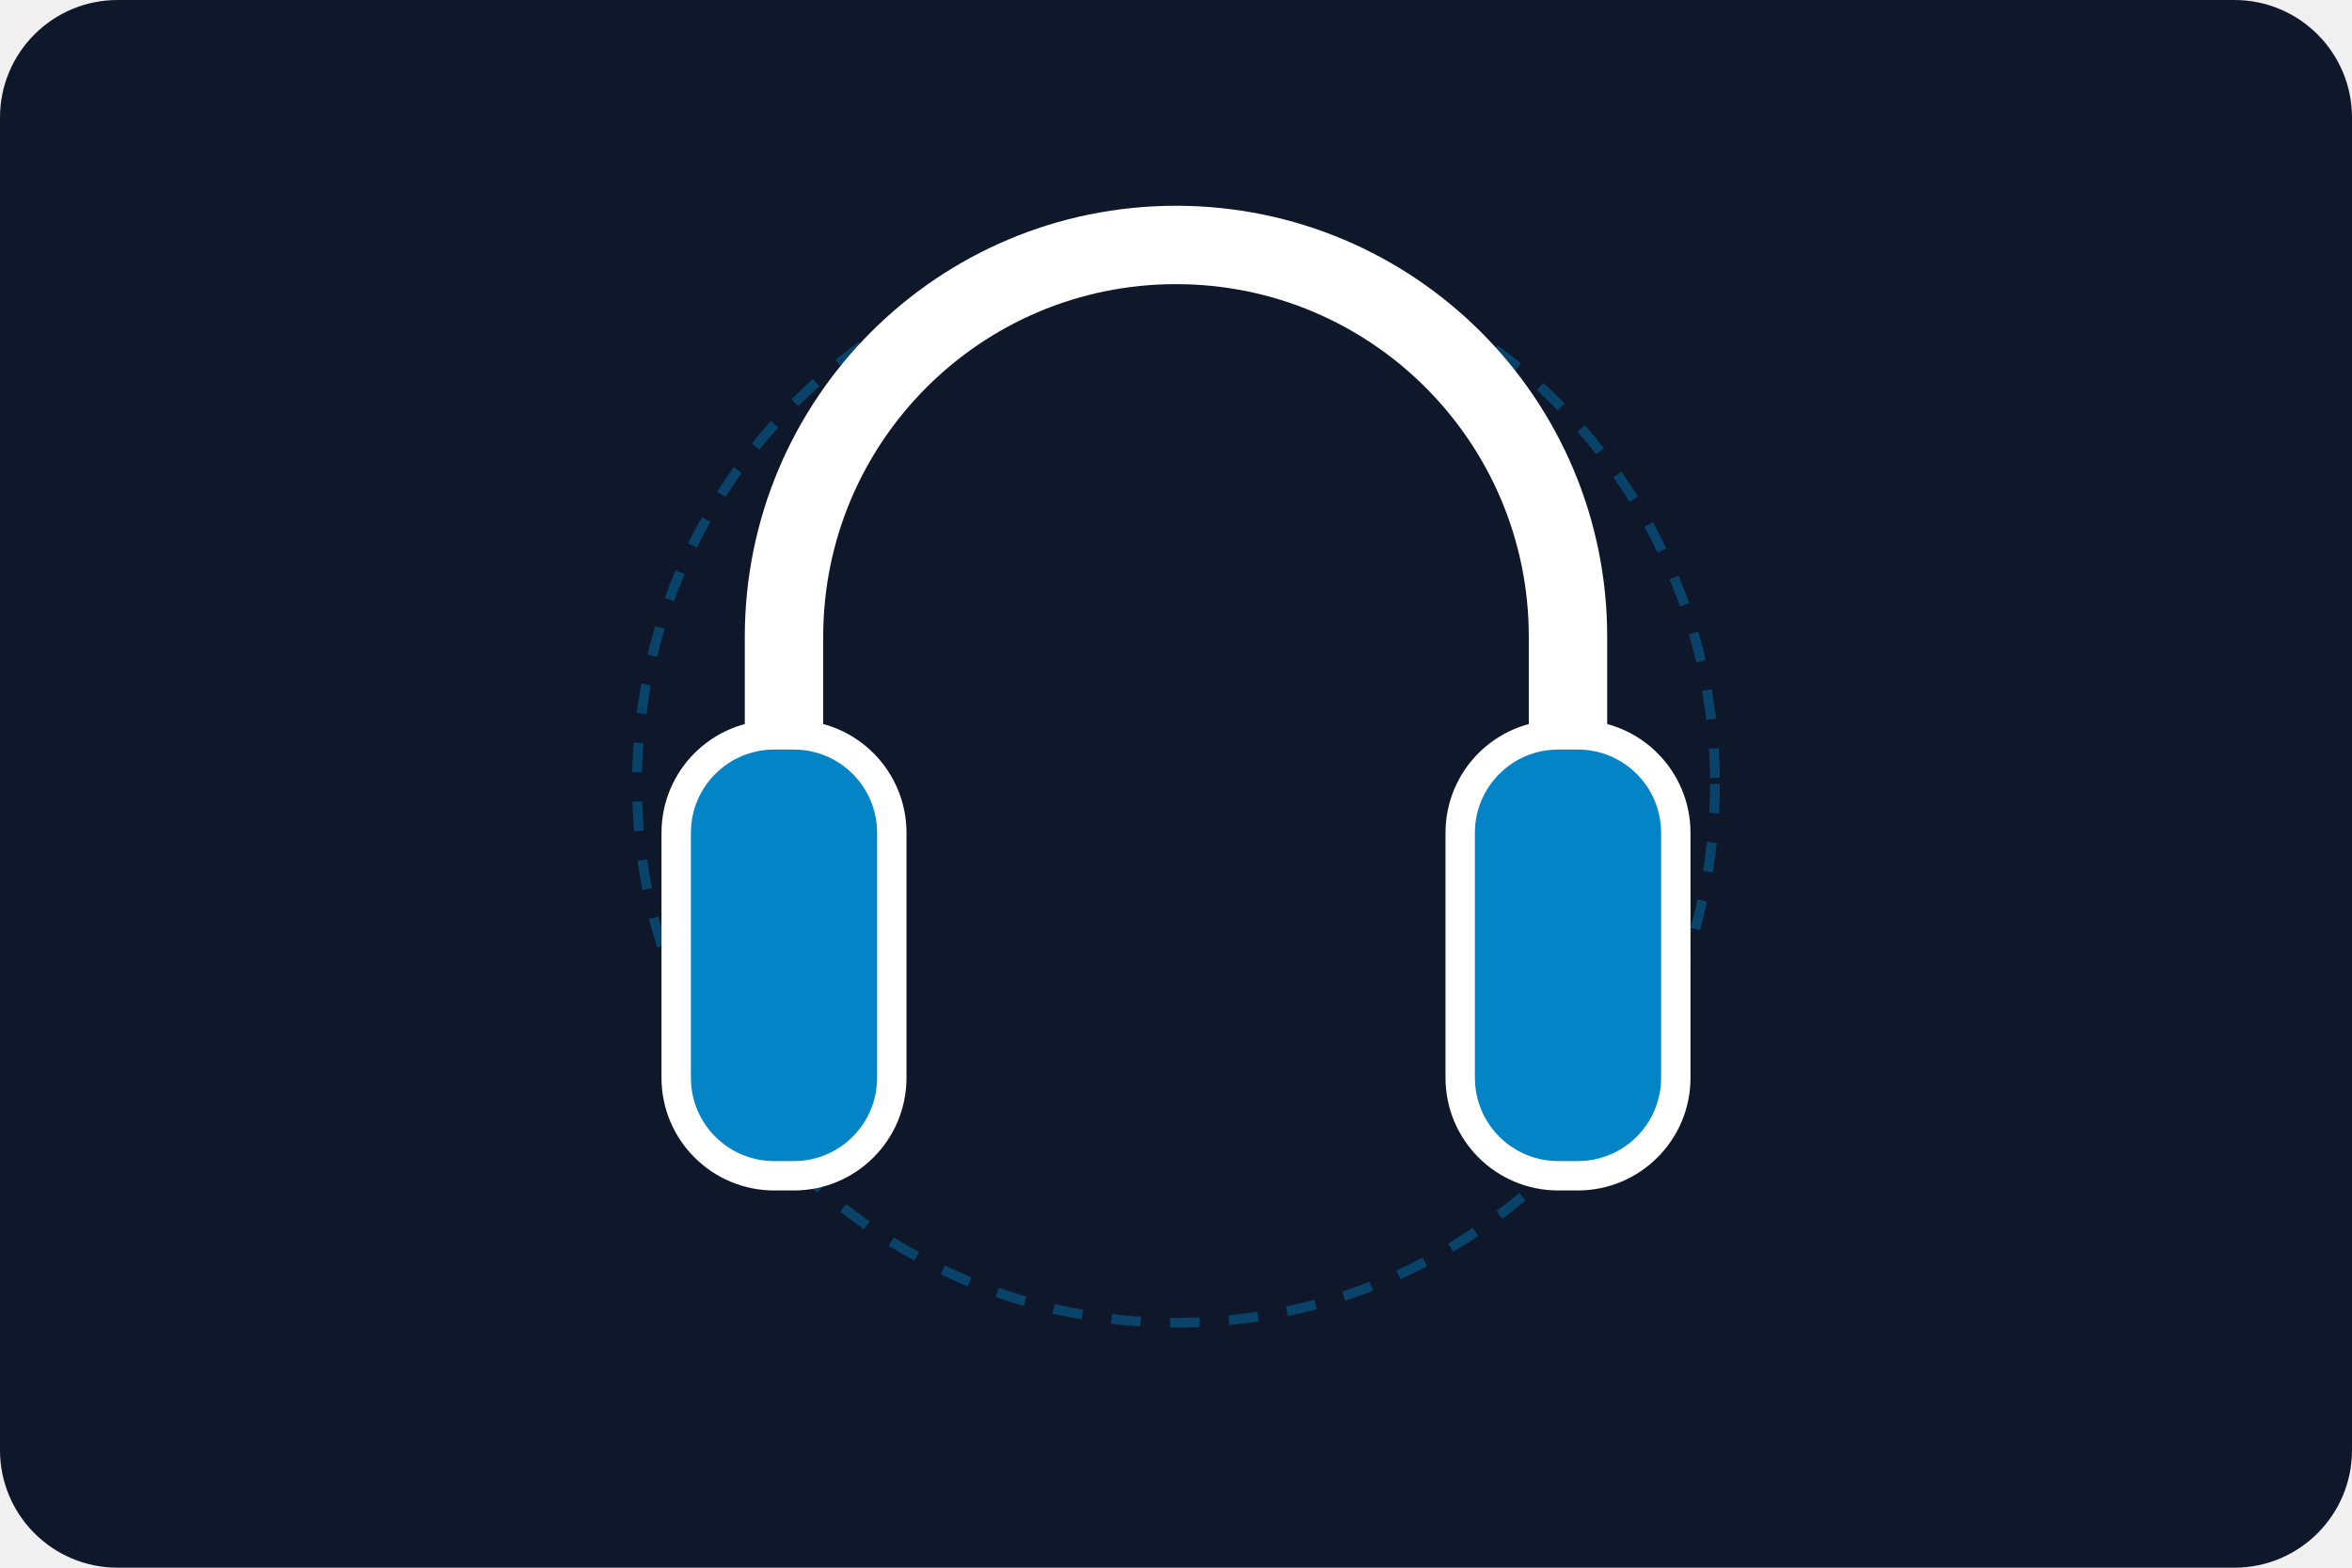
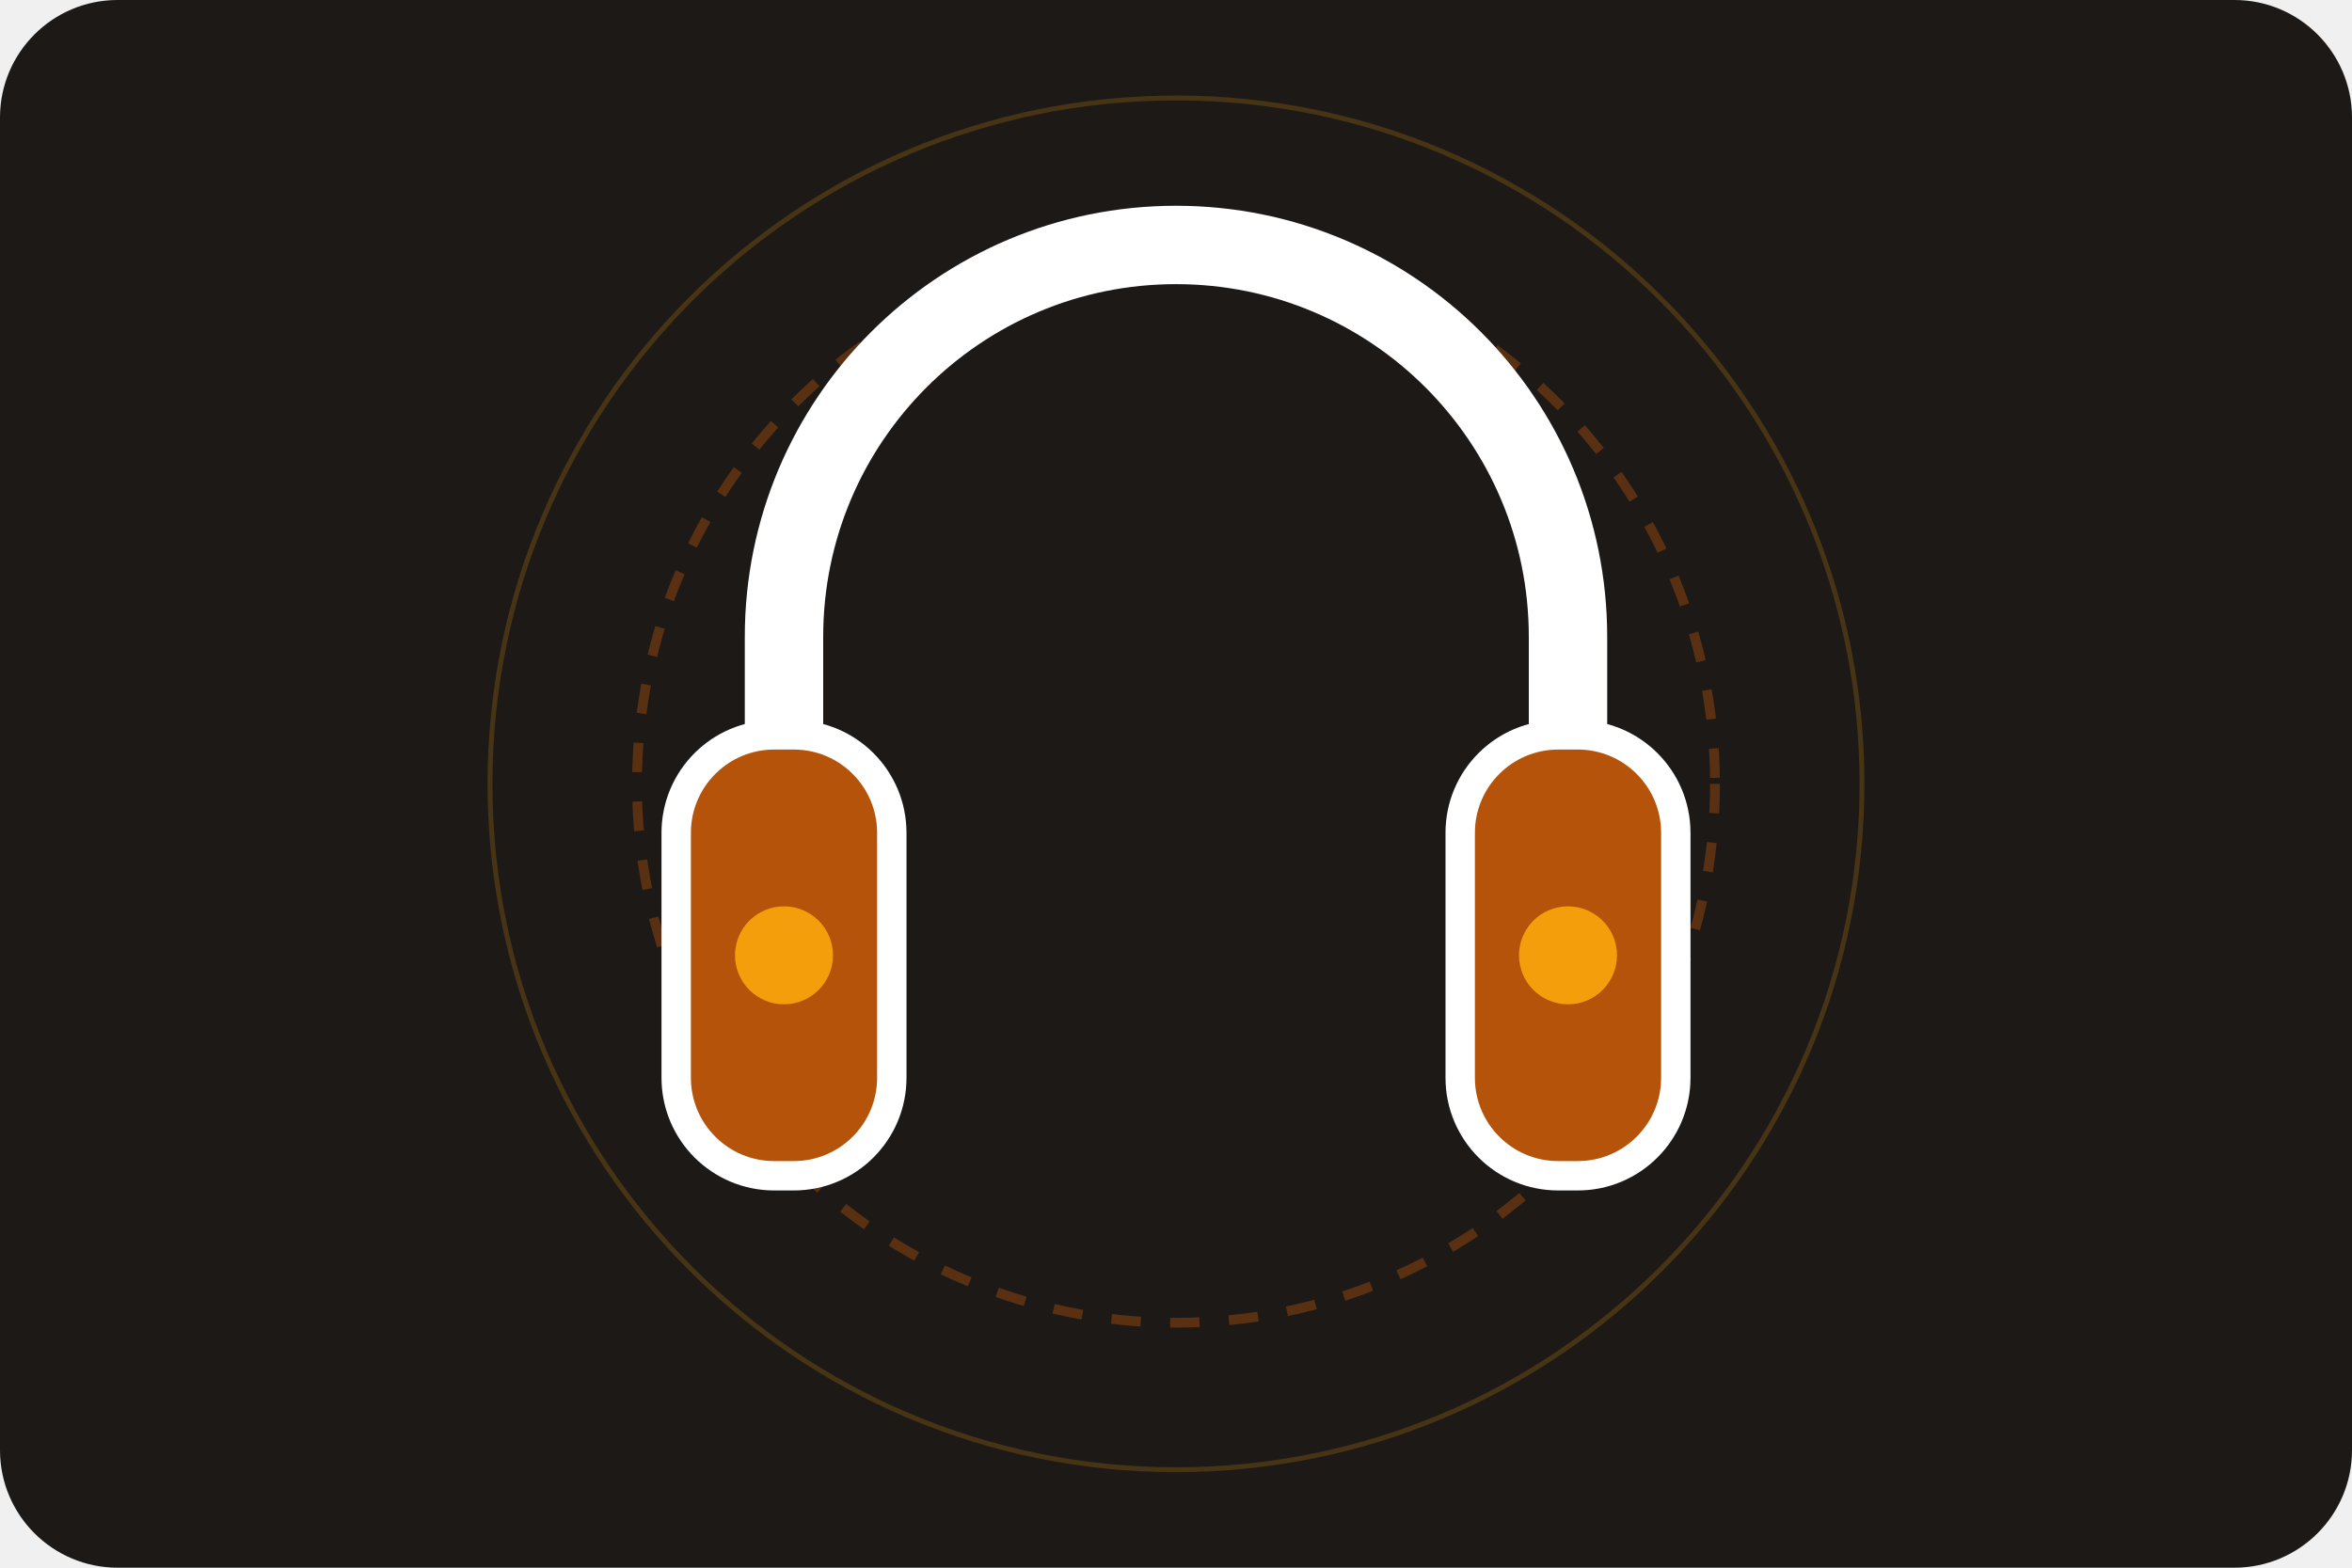
<svg xmlns="http://www.w3.org/2000/svg" viewBox="0 0 480 320" width="480" height="320" fill="none">
-   <rect width="480" height="320" rx="24" fill="#0f172a" />
-   <circle cx="240" cy="160" r="110" stroke="#0284c7" stroke-width="2" stroke-dasharray="6 6" opacity="0.4" />
+   <rect width="480" height="320" rx="24" fill="#1c1917" />
+   <circle cx="240" cy="160" r="110" stroke="#b45309" stroke-width="2" stroke-dasharray="6 6" opacity="0.4" />
+   <circle cx="240" cy="160" r="140" stroke="#f59e0b" stroke-width="1" opacity="0.2" />
  <path d="M160 190V130C160 85.8 195.8 50 240 50C284.2 50 320 85.8 320 130V190" stroke="#ffffff" stroke-width="16" stroke-linecap="round" />
-   <rect x="138" y="150" width="44" height="90" rx="20" fill="#0284c7" stroke="#ffffff" stroke-width="6" />
-   <rect x="298" y="150" width="44" height="90" rx="20" fill="#0284c7" stroke="#ffffff" stroke-width="6" />
+   <rect x="138" y="150" width="44" height="90" rx="20" fill="#b45309" stroke="#ffffff" stroke-width="6" />
+   <rect x="298" y="150" width="44" height="90" rx="20" fill="#b45309" stroke="#ffffff" stroke-width="6" />
+   <circle cx="160" cy="195" r="10" fill="#f59e0b" />
+   <circle cx="320" cy="195" r="10" fill="#f59e0b" />
</svg>
